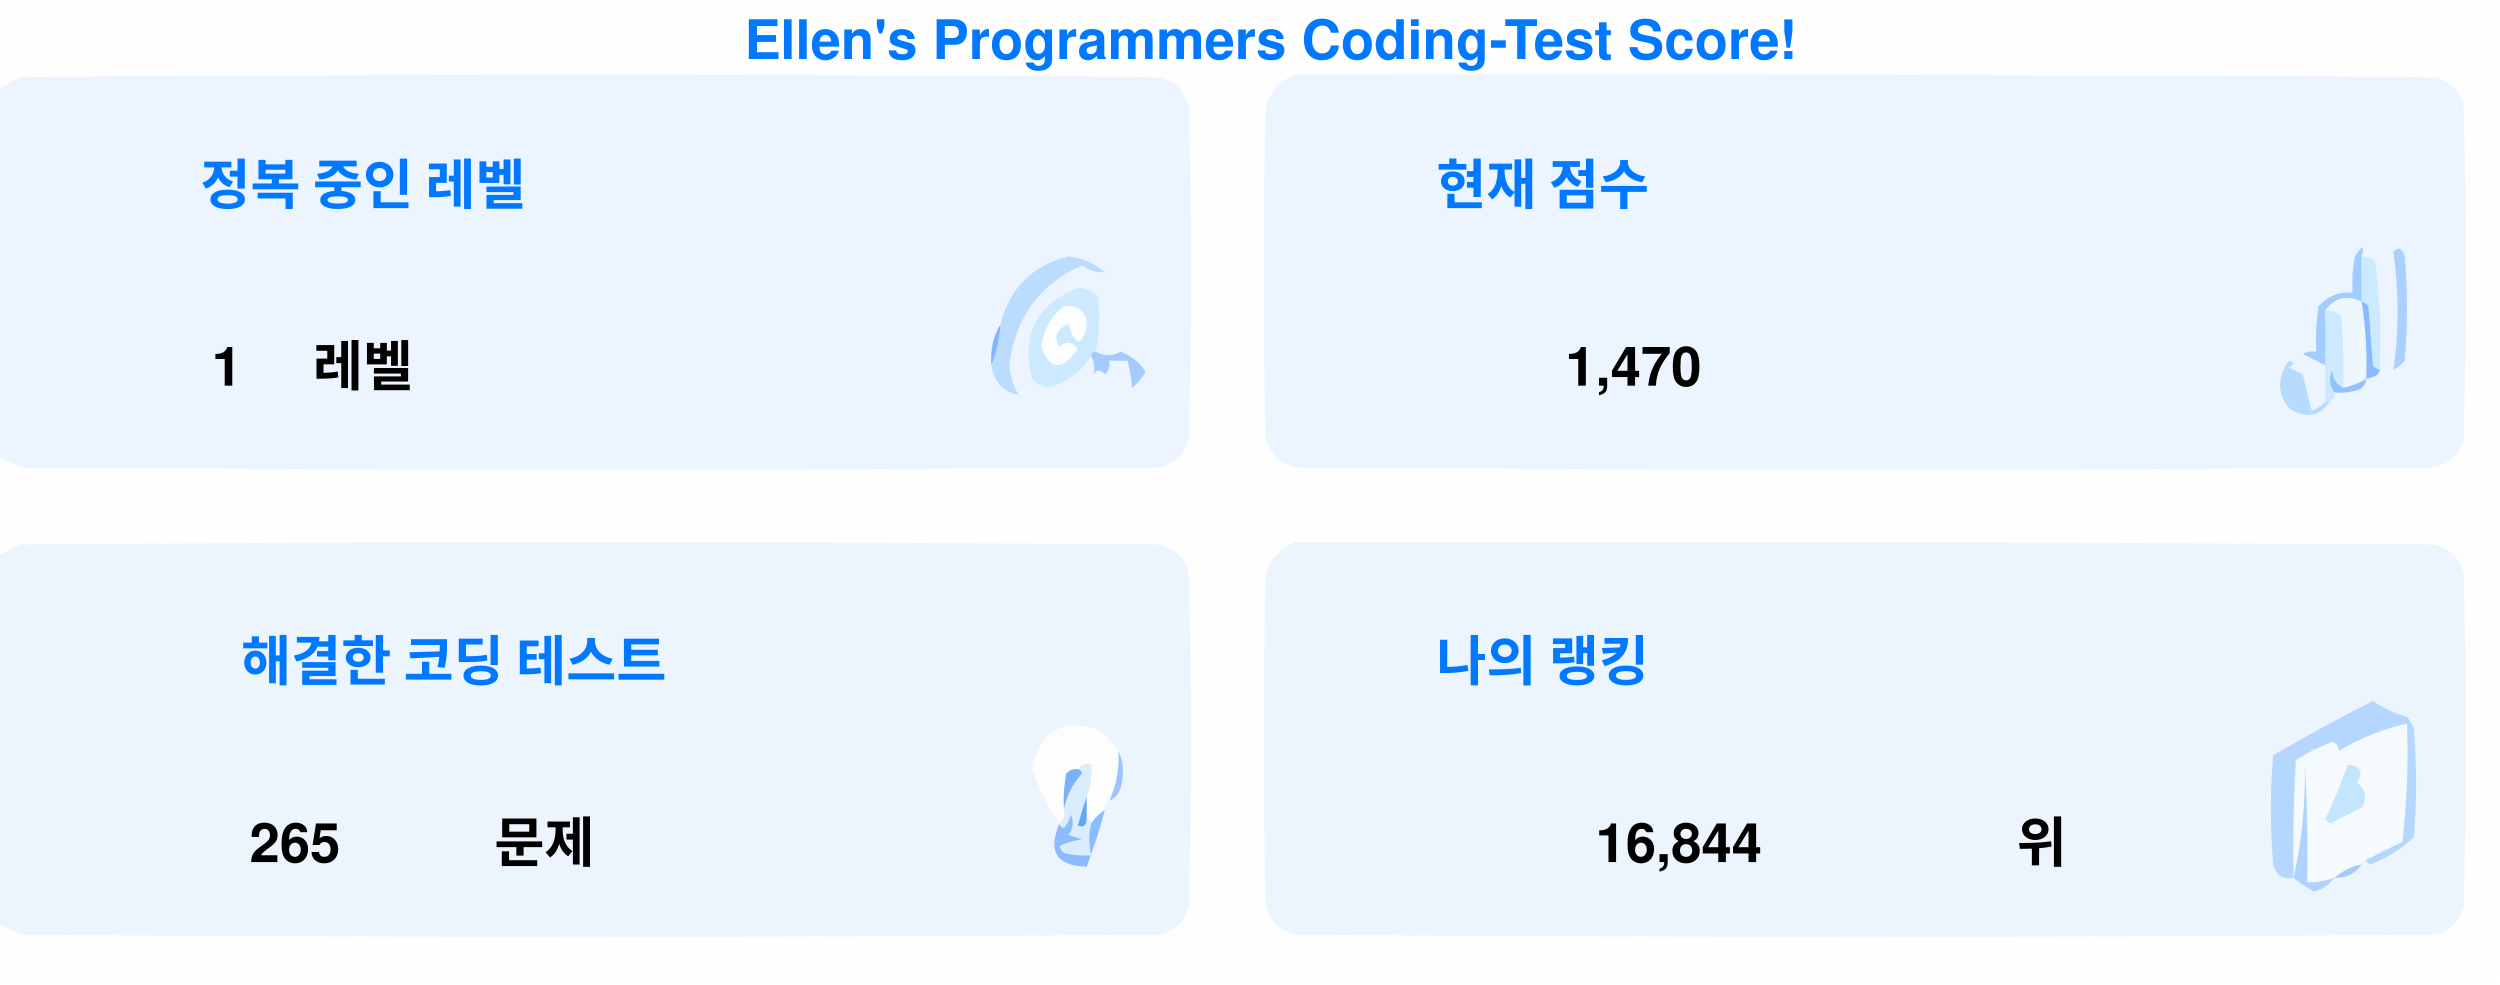
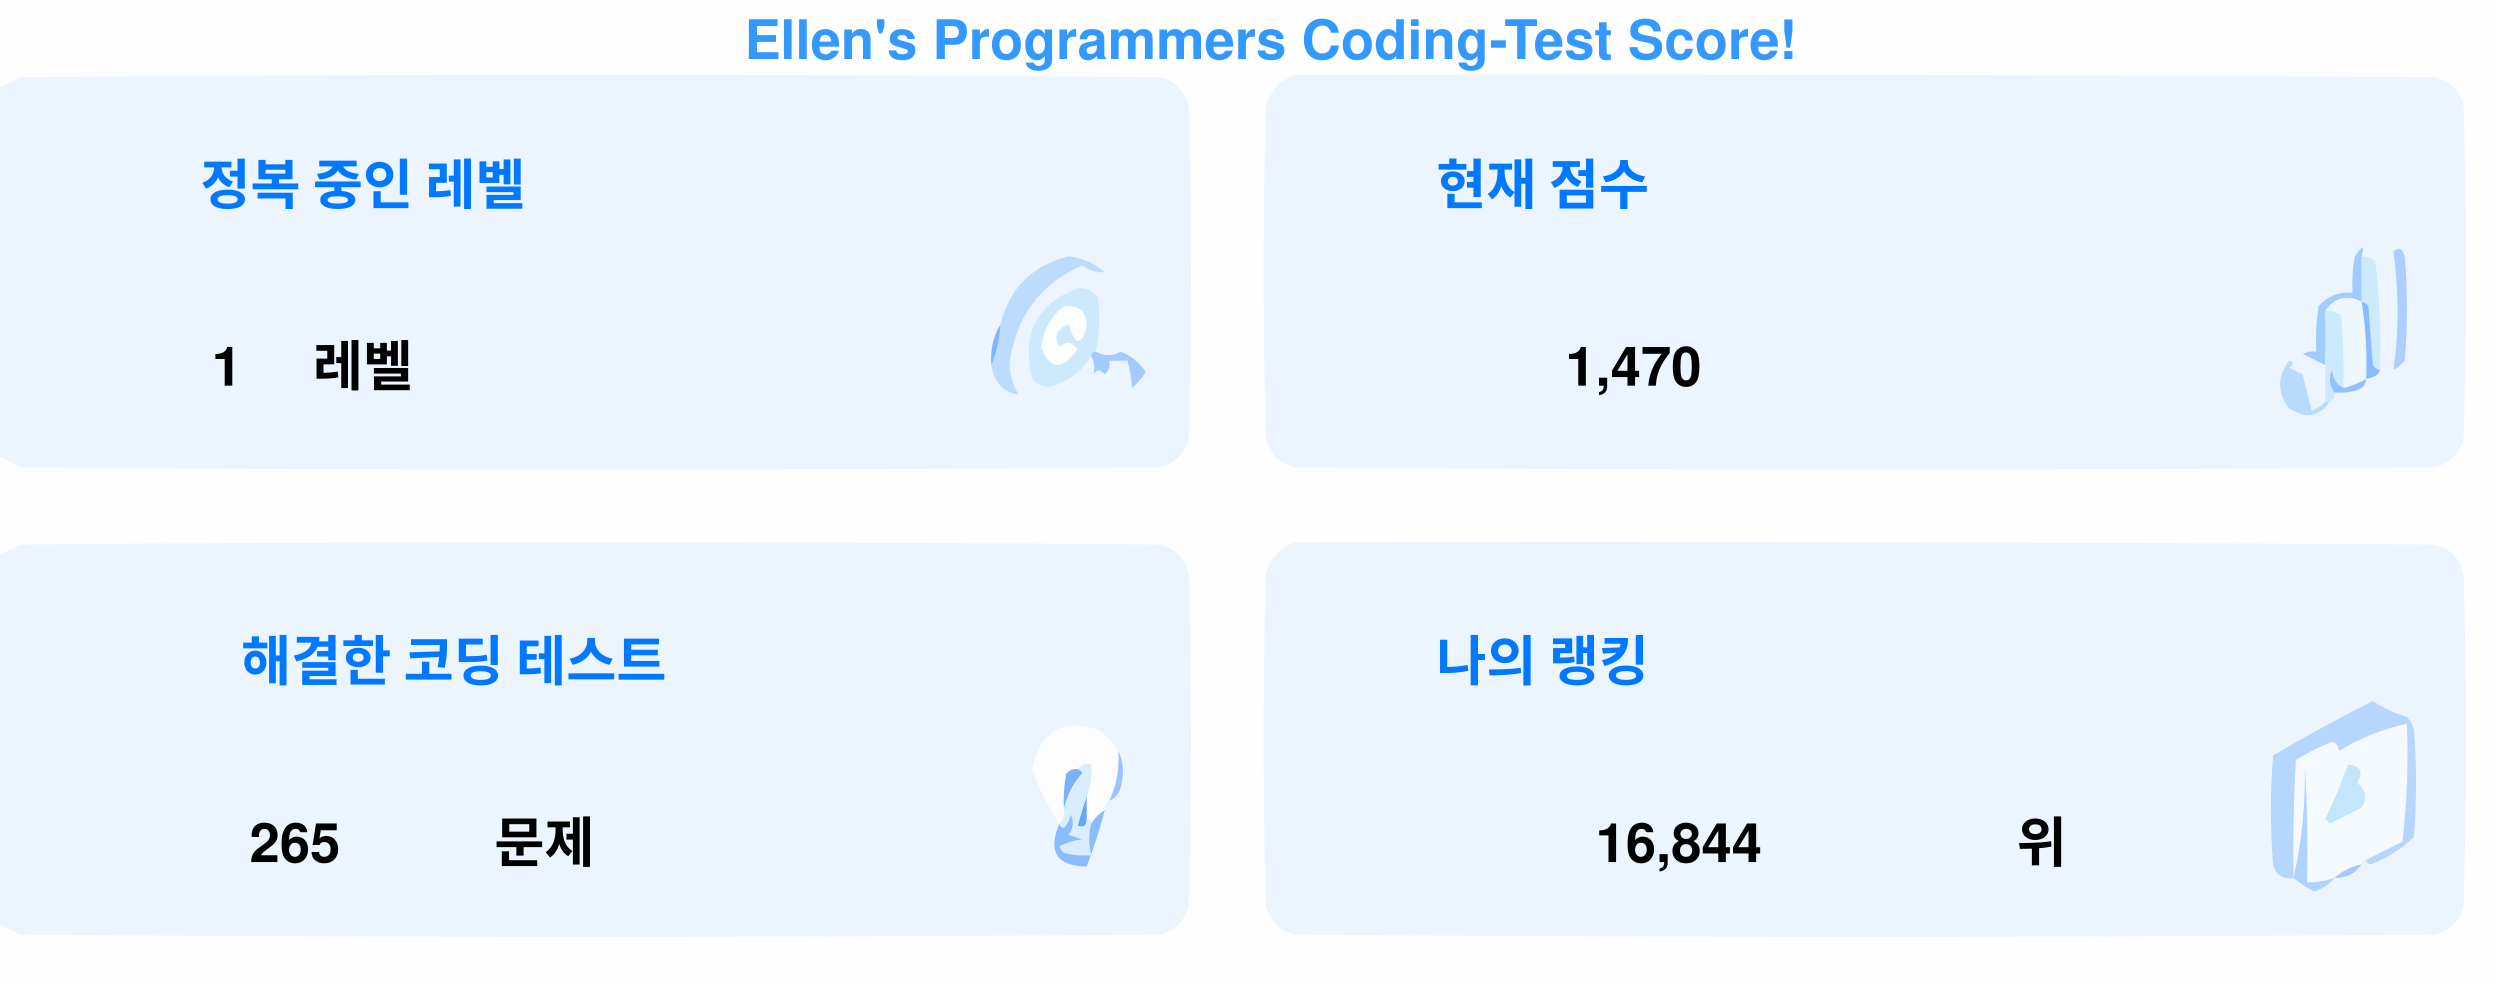
<svg xmlns="http://www.w3.org/2000/svg" version="1.1" width="551px" height="217px" style="shape-rendering:geometricPrecision; text-rendering:geometricPrecision; image-rendering:optimizeQuality; fill-rule:evenodd; clip-rule:evenodd">
  <style>
            .prog {
-                 color: #ff78ff;
+                 color: #3399ff;
                font-size: 0.8rem;
                font-weight: bold;
                line-height: 0.8rem;
                font-family: -apple-system,BlinkMacSystemFont,Segoe UI,Helvetica,Arial,sans-serif,Apple Color Emoji,Segoe UI Emoji;
            }

            .title {
                color: #0078ff;
                font-size: 1rem;
                line-height: 1.5rem;
                font-weight: bold;
                font-family: -apple-system,BlinkMacSystemFont,Segoe UI,Helvetica,Arial,sans-serif,Apple Color Emoji,Segoe UI Emoji;
            }
        
            .desc {
                color: #0078ff;
                font-size: 2.5rem;
                font-weight: bold;
                line-height: 1.5rem;
                font-family: -apple-system,BlinkMacSystemFont,Segoe UI,Helvetica,Arial,sans-serif,Apple Color Emoji,Segoe UI Emoji;
            }
        
            .desc-2 {
                color: #0078ff;
                font-size: 1rem;
                font-weight: bold;
                line-height: 1.5rem;
                font-family: -apple-system,BlinkMacSystemFont,Segoe UI,Helvetica,Arial,sans-serif,Apple Color Emoji,Segoe UI Emoji;
            }
        
            .text, .desc {
                animation: twinkling 4s ease-in-out infinite;
            }
        
            @keyframes twinkling {
                40% { opacity: 1; }
                50% { opacity: 0.5; }
                60% { opacity: 1; }
                70% { opacity: 0.5; }
                80% { opacity: 1; }
            };

-             .programmers {
-                 color: #0078ff;
-                 font-size: 3rem;
-                 font-weight: bold;
-                 line-height: 1.5rem;
-                 font-family: -apple-system,BlinkMacSystemFont,Segoe UI,Helvetica,Arial,sans-serif,Apple Color Emoji,Segoe UI Emoji;
-             }
        </style>
  <g>
    <path style="opacity:1" fill="#fefefe" d="M -0.5,-0.5 C 183.167,-0.5 366.833,-0.5 550.5,-0.5C 550.5,71.833 550.5,144.167 550.5,216.5C 366.833,216.5 183.167,216.5 -0.5,216.5C -0.5,212.167 -0.5,207.833 -0.5,203.5C 1.14,204.32 2.807,205.153 4.5,206C 88.167,206.667 171.833,206.667 255.5,206C 259,205.167 261.167,203 262,199.5C 262.667,175.167 262.667,150.833 262,126.5C 261.167,123 259,120.833 255.5,120C 171.833,119.333 88.167,119.333 4.5,120C 2.807,120.847 1.14,121.68 -0.5,122.5C -0.5,115.167 -0.5,107.833 -0.5,100.5C 1.14,101.32 2.807,102.153 4.5,103C 88.167,103.667 171.833,103.667 255.5,103C 259,102.167 261.167,100 262,96.5C 262.667,72.167 262.667,47.833 262,23.5C 261.167,20 259,17.833 255.5,17C 171.833,16.333 88.167,16.333 4.5,17C 2.807,17.847 1.14,18.68 -0.5,19.5C -0.5,12.833 -0.5,6.167 -0.5,-0.5 Z" />
  </g>
  <g>
    <path style="opacity:1" fill="#ecf5ff" d="M -0.5,100.5 C -0.5,73.5 -0.5,46.5 -0.5,19.5C 1.14,18.68 2.807,17.847 4.5,17C 88.167,16.333 171.833,16.333 255.5,17C 259,17.833 261.167,20 262,23.5C 262.667,47.833 262.667,72.167 262,96.5C 261.167,100 259,102.167 255.5,103C 171.833,103.667 88.167,103.667 4.5,103C 2.807,102.153 1.14,101.32 -0.5,100.5 Z" />
  </g>
  <g>
    <path style="opacity:1" fill="#ecf5ff" d="M 285.5,16.5 C 369.167,16.333 452.834,16.5 536.5,17C 540,17.833 542.167,20 543,23.5C 543.667,47.833 543.667,72.167 543,96.5C 542.167,100 540,102.167 536.5,103C 452.833,103.667 369.167,103.667 285.5,103C 282,102.167 279.833,100 279,96.5C 278.333,72.167 278.333,47.833 279,23.5C 280.018,19.985 282.185,17.652 285.5,16.5 Z" />
  </g>
  <g>
    <path style="opacity:1" fill="#cdeafd" d="M 520.5,56.5 C 521.583,56.539 522.583,56.873 523.5,57.5C 524.498,65.472 524.831,73.472 524.5,81.5C 523.883,81.389 523.383,81.056 523,80.5C 522.667,76.167 522.333,71.833 522,67.5C 521.617,66.944 521.117,66.611 520.5,66.5C 520.5,63.167 520.5,59.833 520.5,56.5 Z" />
  </g>
  <g>
    <path style="opacity:1" fill="#abcfff" d="M 527.5,55.5 C 528.566,54.308 529.399,54.641 530,56.5C 530.667,64.167 530.667,71.833 530,79.5C 529.311,80.357 528.478,81.023 527.5,81.5C 528.758,73.08 528.758,64.414 527.5,55.5 Z" />
  </g>
  <g>
    <path style="opacity:1" fill="#bbdcfd" d="M 218.5,80.5 C 219.657,77.727 220.324,74.727 220.5,71.5C 222.49,63.51 227.49,58.51 235.5,56.5C 238.528,56.847 241.194,58.014 243.5,60C 241.744,60.141 240.078,59.641 238.5,58.5C 229.247,62.607 223.914,69.773 222.5,80C 222.565,82.526 223.232,84.859 224.5,87C 221.07,86.397 219.07,84.231 218.5,80.5 Z" />
  </g>
  <g>
    <path style="opacity:1" fill="#cde9fd" d="M 241.5,77.5 C 240.833,77.5 240.5,77.833 240.5,78.5C 238.628,81.529 235.961,83.695 232.5,85C 230.536,85.624 228.869,85.124 227.5,83.5C 225.021,73.791 228.354,67.124 237.5,63.5C 239.374,63.39 240.874,64.056 242,65.5C 242.497,69.524 242.331,73.524 241.5,77.5 Z" />
  </g>
  <g>
    <path style="opacity:1" fill="#fcfdfe" d="M 234.5,67.5 C 237.826,67.162 239.493,68.662 239.5,72C 238.334,76.434 237,76.267 235.5,71.5C 232.832,72.515 232.166,74.182 233.5,76.5C 235.017,75.089 236.351,75.256 237.5,77C 234.006,81.771 231.34,81.605 229.5,76.5C 229.904,72.771 231.571,69.771 234.5,67.5 Z" />
  </g>
  <g>
    <path style="opacity:1" fill="#a1ccfe" d="M 520.5,56.5 C 520.5,59.833 520.5,63.167 520.5,66.5C 517.238,64.922 514.572,65.589 512.5,68.5C 512.617,72.81 512.617,76.81 512.5,80.5C 510.86,79.68 509.193,78.847 507.5,78C 508.448,77.517 509.448,77.35 510.5,77.5C 510.335,74.15 510.502,70.817 511,67.5C 512.995,65.253 515.495,64.253 518.5,64.5C 518.336,61.813 518.503,59.146 519,56.5C 520.731,53.969 521.231,53.969 520.5,56.5 Z" />
  </g>
  <g>
    <path style="opacity:1" fill="#cde9fd" d="M 512.5,68.5 C 513.822,68.33 514.989,68.663 516,69.5C 516.499,74.823 516.666,80.156 516.5,85.5C 514.955,84.77 514.122,83.437 514,81.5C 513.22,83.387 513.387,85.054 514.5,86.5C 514.672,87.492 514.338,88.158 513.5,88.5C 513.167,88.5 512.833,88.5 512.5,88.5C 512.5,85.833 512.5,83.167 512.5,80.5C 512.617,76.81 512.617,72.81 512.5,68.5 Z" />
  </g>
  <g>
    <path style="opacity:1" fill="#eef6fe" d="M 520.5,66.5 C 521.407,72.106 521.74,77.773 521.5,83.5C 519.95,84.441 518.284,85.108 516.5,85.5C 516.666,80.156 516.499,74.823 516,69.5C 514.989,68.663 513.822,68.33 512.5,68.5C 514.572,65.589 517.238,64.922 520.5,66.5 Z" />
  </g>
  <g>
    <path style="opacity:1" fill="#88bcff" d="M 520.5,66.5 C 521.117,66.611 521.617,66.944 522,67.5C 522.333,71.833 522.667,76.167 523,80.5C 523.383,81.056 523.883,81.389 524.5,81.5C 524.445,82.469 523.445,83.136 521.5,83.5C 521.74,77.773 521.407,72.106 520.5,66.5 Z" />
  </g>
  <g>
    <path style="opacity:1" fill="#82b5fe" d="M 220.5,71.5 C 220.324,74.727 219.657,77.727 218.5,80.5C 218.215,77.171 218.882,74.171 220.5,71.5 Z" />
  </g>
  <g>
    <path style="opacity:1" fill="#a3cbfe" d="M 240.5,78.5 C 240.5,77.833 240.833,77.5 241.5,77.5C 243.391,78.536 245.224,78.536 247,77.5C 249.391,78.429 251.225,79.929 252.5,82C 251.681,83.319 250.681,84.486 249.5,85.5C 249.409,83.777 249.075,81.777 248.5,79.5C 247.167,79.5 245.833,79.5 244.5,79.5C 244.719,80.675 244.386,81.675 243.5,82.5C 242.575,81.359 241.741,81.359 241,82.5C 241.331,80.981 241.164,79.648 240.5,78.5 Z" />
  </g>
  <g>
    <path style="opacity:1" fill="#b7dbfd" d="M 512.5,88.5 C 512.833,88.5 513.167,88.5 513.5,88.5C 511.199,91.857 508.199,92.357 504.5,90C 501.872,86.535 501.872,83.035 504.5,79.5C 505.696,79.846 505.696,80.346 504.5,81C 505.5,81.5 506.5,82 507.5,82.5C 508.167,85.167 508.833,87.833 509.5,90.5C 510.739,90.058 511.739,89.391 512.5,88.5 Z" />
  </g>
  <g>
    <path style="opacity:1" fill="#92c1fe" d="M 516.5,85.5 C 518.284,85.108 519.95,84.441 521.5,83.5C 521.423,84.75 520.756,85.583 519.5,86C 517.866,86.493 516.199,86.66 514.5,86.5C 513.387,85.054 513.22,83.387 514,81.5C 514.122,83.437 514.955,84.77 516.5,85.5 Z" />
  </g>
  <g>
    <path style="opacity:1" fill="#ecf5fe" d="M -0.5,203.5 C -0.5,176.5 -0.5,149.5 -0.5,122.5C 1.14,121.68 2.807,120.847 4.5,120C 88.167,119.333 171.833,119.333 255.5,120C 259,120.833 261.167,123 262,126.5C 262.667,150.833 262.667,175.167 262,199.5C 261.167,203 259,205.167 255.5,206C 171.833,206.667 88.167,206.667 4.5,206C 2.807,205.153 1.14,204.32 -0.5,203.5 Z" />
  </g>
  <g>
    <path style="opacity:1" fill="#ecf5fe" d="M 285.5,119.5 C 369.167,119.333 452.834,119.5 536.5,120C 540,120.833 542.167,123 543,126.5C 543.667,150.833 543.667,175.167 543,199.5C 542.167,203 540,205.167 536.5,206C 452.833,206.667 369.167,206.667 285.5,206C 282,205.167 279.833,203 279,199.5C 278.333,175.167 278.333,150.833 279,126.5C 280.018,122.985 282.185,120.652 285.5,119.5 Z" />
  </g>
  <g>
    <path style="opacity:1" fill="#fdfdfe" d="M 246.5,165.5 C 246.758,169.367 246.092,173.034 244.5,176.5C 243.662,176.842 243.328,177.508 243.5,178.5C 242.272,179.306 241.272,180.306 240.5,181.5C 240.5,180.833 240.167,180.5 239.5,180.5C 239.5,178.833 239.5,177.167 239.5,175.5C 240.369,173.283 240.702,170.95 240.5,168.5C 239.209,168.263 238.209,168.596 237.5,169.5C 236.504,169.414 235.671,169.748 235,170.5C 234.503,173.146 234.336,175.813 234.5,178.5C 234.737,179.791 234.404,180.791 233.5,181.5C 230.986,177.806 228.986,173.806 227.5,169.5C 229.309,160.957 234.309,158.124 242.5,161C 244.07,162.397 245.404,163.897 246.5,165.5 Z" />
  </g>
  <g>
    <path style="opacity:1" fill="#f5faff" d="M 521.5,189.5 C 520.833,189.5 520.5,189.833 520.5,190.5C 518.181,190.992 516.181,191.992 514.5,193.5C 512.565,194.15 510.565,194.483 508.5,194.5C 508.666,185.827 508.5,177.16 508,168.5C 508.141,177.227 507.308,185.56 505.5,193.5C 505.334,184.827 505.5,176.16 506,167.5C 508.527,165.903 511.194,164.57 514,163.5C 515.011,163.892 515.511,164.559 515.5,165.5C 520.21,162.641 525.21,160.641 530.5,159.5C 530.831,168.192 530.498,176.859 529.5,185.5C 526.807,186.847 524.14,188.18 521.5,189.5 Z" />
  </g>
  <g>
    <path style="opacity:1" fill="#b6d7fd" d="M 521.5,189.5 C 524.14,188.18 526.807,186.847 529.5,185.5C 530.498,176.859 530.831,168.192 530.5,159.5C 525.21,160.641 520.21,162.641 515.5,165.5C 515.511,164.559 515.011,163.892 514,163.5C 511.194,164.57 508.527,165.903 506,167.5C 505.5,176.16 505.334,184.827 505.5,193.5C 503.089,193.863 501.589,192.863 501,190.5C 500.333,182.5 500.333,174.5 501,166.5C 508.173,162.246 515.507,158.246 523,154.5C 525.304,156.068 527.804,157.235 530.5,158C 531.126,158.75 531.626,159.584 532,160.5C 532.667,168.5 532.667,176.5 532,184.5C 529.292,187.111 526.125,189.111 522.5,190.5C 521.893,190.376 521.56,190.043 521.5,189.5 Z" />
  </g>
  <g>
    <path style="opacity:1" fill="#c3e5fe" d="M 517.5,168.5 C 520.317,168.801 520.984,170.134 519.5,172.5C 521.439,174.122 521.772,175.956 520.5,178C 518.167,179.167 515.833,180.333 513.5,181.5C 513.167,181.167 512.833,180.833 512.5,180.5C 514.414,176.515 516.081,172.515 517.5,168.5 Z" />
  </g>
  <g>
    <path style="opacity:1" fill="#7ab1fc" d="M 237.5,169.5 C 238.043,169.56 238.376,169.893 238.5,170.5C 236.395,172.836 235.062,175.503 234.5,178.5C 234.336,175.813 234.503,173.146 235,170.5C 235.671,169.748 236.504,169.414 237.5,169.5 Z" />
  </g>
  <g>
    <path style="opacity:1" fill="#afd3ff" d="M 514.5,193.5 C 513.378,194.947 511.878,195.947 510,196.5C 508.348,195.601 506.848,194.601 505.5,193.5C 507.308,185.56 508.141,177.227 508,168.5C 508.5,177.16 508.666,185.827 508.5,194.5C 510.565,194.483 512.565,194.15 514.5,193.5 Z" />
  </g>
  <g>
    <path style="opacity:1" fill="#9cc3fd" d="M 246.5,165.5 C 247.634,167.966 247.801,170.633 247,173.5C 246.623,174.942 245.79,175.942 244.5,176.5C 246.092,173.034 246.758,169.367 246.5,165.5 Z" />
  </g>
  <g>
    <path style="opacity:1" fill="#62a6fc" d="M 239.5,175.5 C 239.5,177.167 239.5,178.833 239.5,180.5C 239.483,182.028 238.816,182.528 237.5,182C 238.117,179.723 238.784,177.556 239.5,175.5 Z" />
  </g>
  <g>
    <path style="opacity:1" fill="#daedfe" d="M 237.5,169.5 C 238.209,168.596 239.209,168.263 240.5,168.5C 240.702,170.95 240.369,173.283 239.5,175.5C 238.784,177.556 238.117,179.723 237.5,182C 238.816,182.528 239.483,182.028 239.5,180.5C 240.167,180.5 240.5,180.833 240.5,181.5C 239.918,183.669 239.918,186.002 240.5,188.5C 238.473,188.662 236.473,188.495 234.5,188C 234.043,187.586 233.709,187.086 233.5,186.5C 235.078,185.702 236.744,185.202 238.5,185C 237.5,184.667 236.5,184.333 235.5,184C 236.554,182.612 236.72,181.112 236,179.5C 235.751,180.624 235.251,181.624 234.5,182.5C 233.893,182.376 233.56,182.043 233.5,181.5C 234.404,180.791 234.737,179.791 234.5,178.5C 235.062,175.503 236.395,172.836 238.5,170.5C 238.376,169.893 238.043,169.56 237.5,169.5 Z" />
  </g>
  <g>
    <path style="opacity:1" fill="#8bbcfd" d="M 243.5,178.5 C 242.395,182.803 241.062,186.969 239.5,191C 232.857,190.847 230.857,187.68 233.5,181.5C 233.56,182.043 233.893,182.376 234.5,182.5C 235.251,181.624 235.751,180.624 236,179.5C 236.72,181.112 236.554,182.612 235.5,184C 236.5,184.333 237.5,184.667 238.5,185C 236.744,185.202 235.078,185.702 233.5,186.5C 233.709,187.086 234.043,187.586 234.5,188C 236.473,188.495 238.473,188.662 240.5,188.5C 239.918,186.002 239.918,183.669 240.5,181.5C 241.272,180.306 242.272,179.306 243.5,178.5 Z" />
  </g>
  <g>
    <path style="opacity:1" fill="#a4c8ff" d="M 520.5,190.5 C 519.089,192.539 517.089,193.539 514.5,193.5C 516.181,191.992 518.181,190.992 520.5,190.5 Z" />
  </g>
-   <text text-anchor="middle" x="280" y="13" class="prog" style="fill:#0078ff;" stroke="#none" stroke-width="1">Ellen's Programmers Coding-Test Score!</text>
+   <text text-anchor="middle" x="280" y="13" class="prog" style="fill:#3399ff;" stroke="#none" stroke-width="1">Ellen's Programmers Coding-Test Score!</text>
  <text text-anchor="middle" x="80" y="45" class="title" style="fill:#0078ff;" stroke="#none" stroke-width="1">정복 중인 레벨</text>
  <text text-anchor="middle" x="50" y="85" class="desc" stroke="#none" stroke-width="1">1</text>
  <text text-anchor="middle" x="80" y="85" class="desc-2" stroke="#none" stroke-width="1">레벨</text>
  <text text-anchor="middle" x="340" y="45" class="title" style="fill:#0078ff;" stroke="#none" stroke-width="1">현재 점수</text>
  <text text-anchor="middle" x="360" y="85" class="desc" stroke="#none" stroke-width="1">1,470</text>
  <text text-anchor="middle" x="100" y="150" class="title" style="fill:#0078ff;" stroke="#none" stroke-width="1">해결한 코딩 테스트</text>
  <text text-anchor="middle" x="65" y="190" class="desc" stroke="#none" stroke-width="1">265</text>
  <text text-anchor="middle" x="120" y="190" class="desc-2" stroke="#none" stroke-width="1">문제</text>
  <text text-anchor="middle" x="340" y="150" class="title" style="fill:#0078ff;" stroke="#none" stroke-width="1">나의 랭킹</text>
  <text text-anchor="middle" x="370" y="190" class="desc" stroke="#none" stroke-width="1">16,844</text>
  <text text-anchor="middle" x="450" y="190" class="desc-2" stroke="#none" stroke-width="1">위</text>
</svg>
